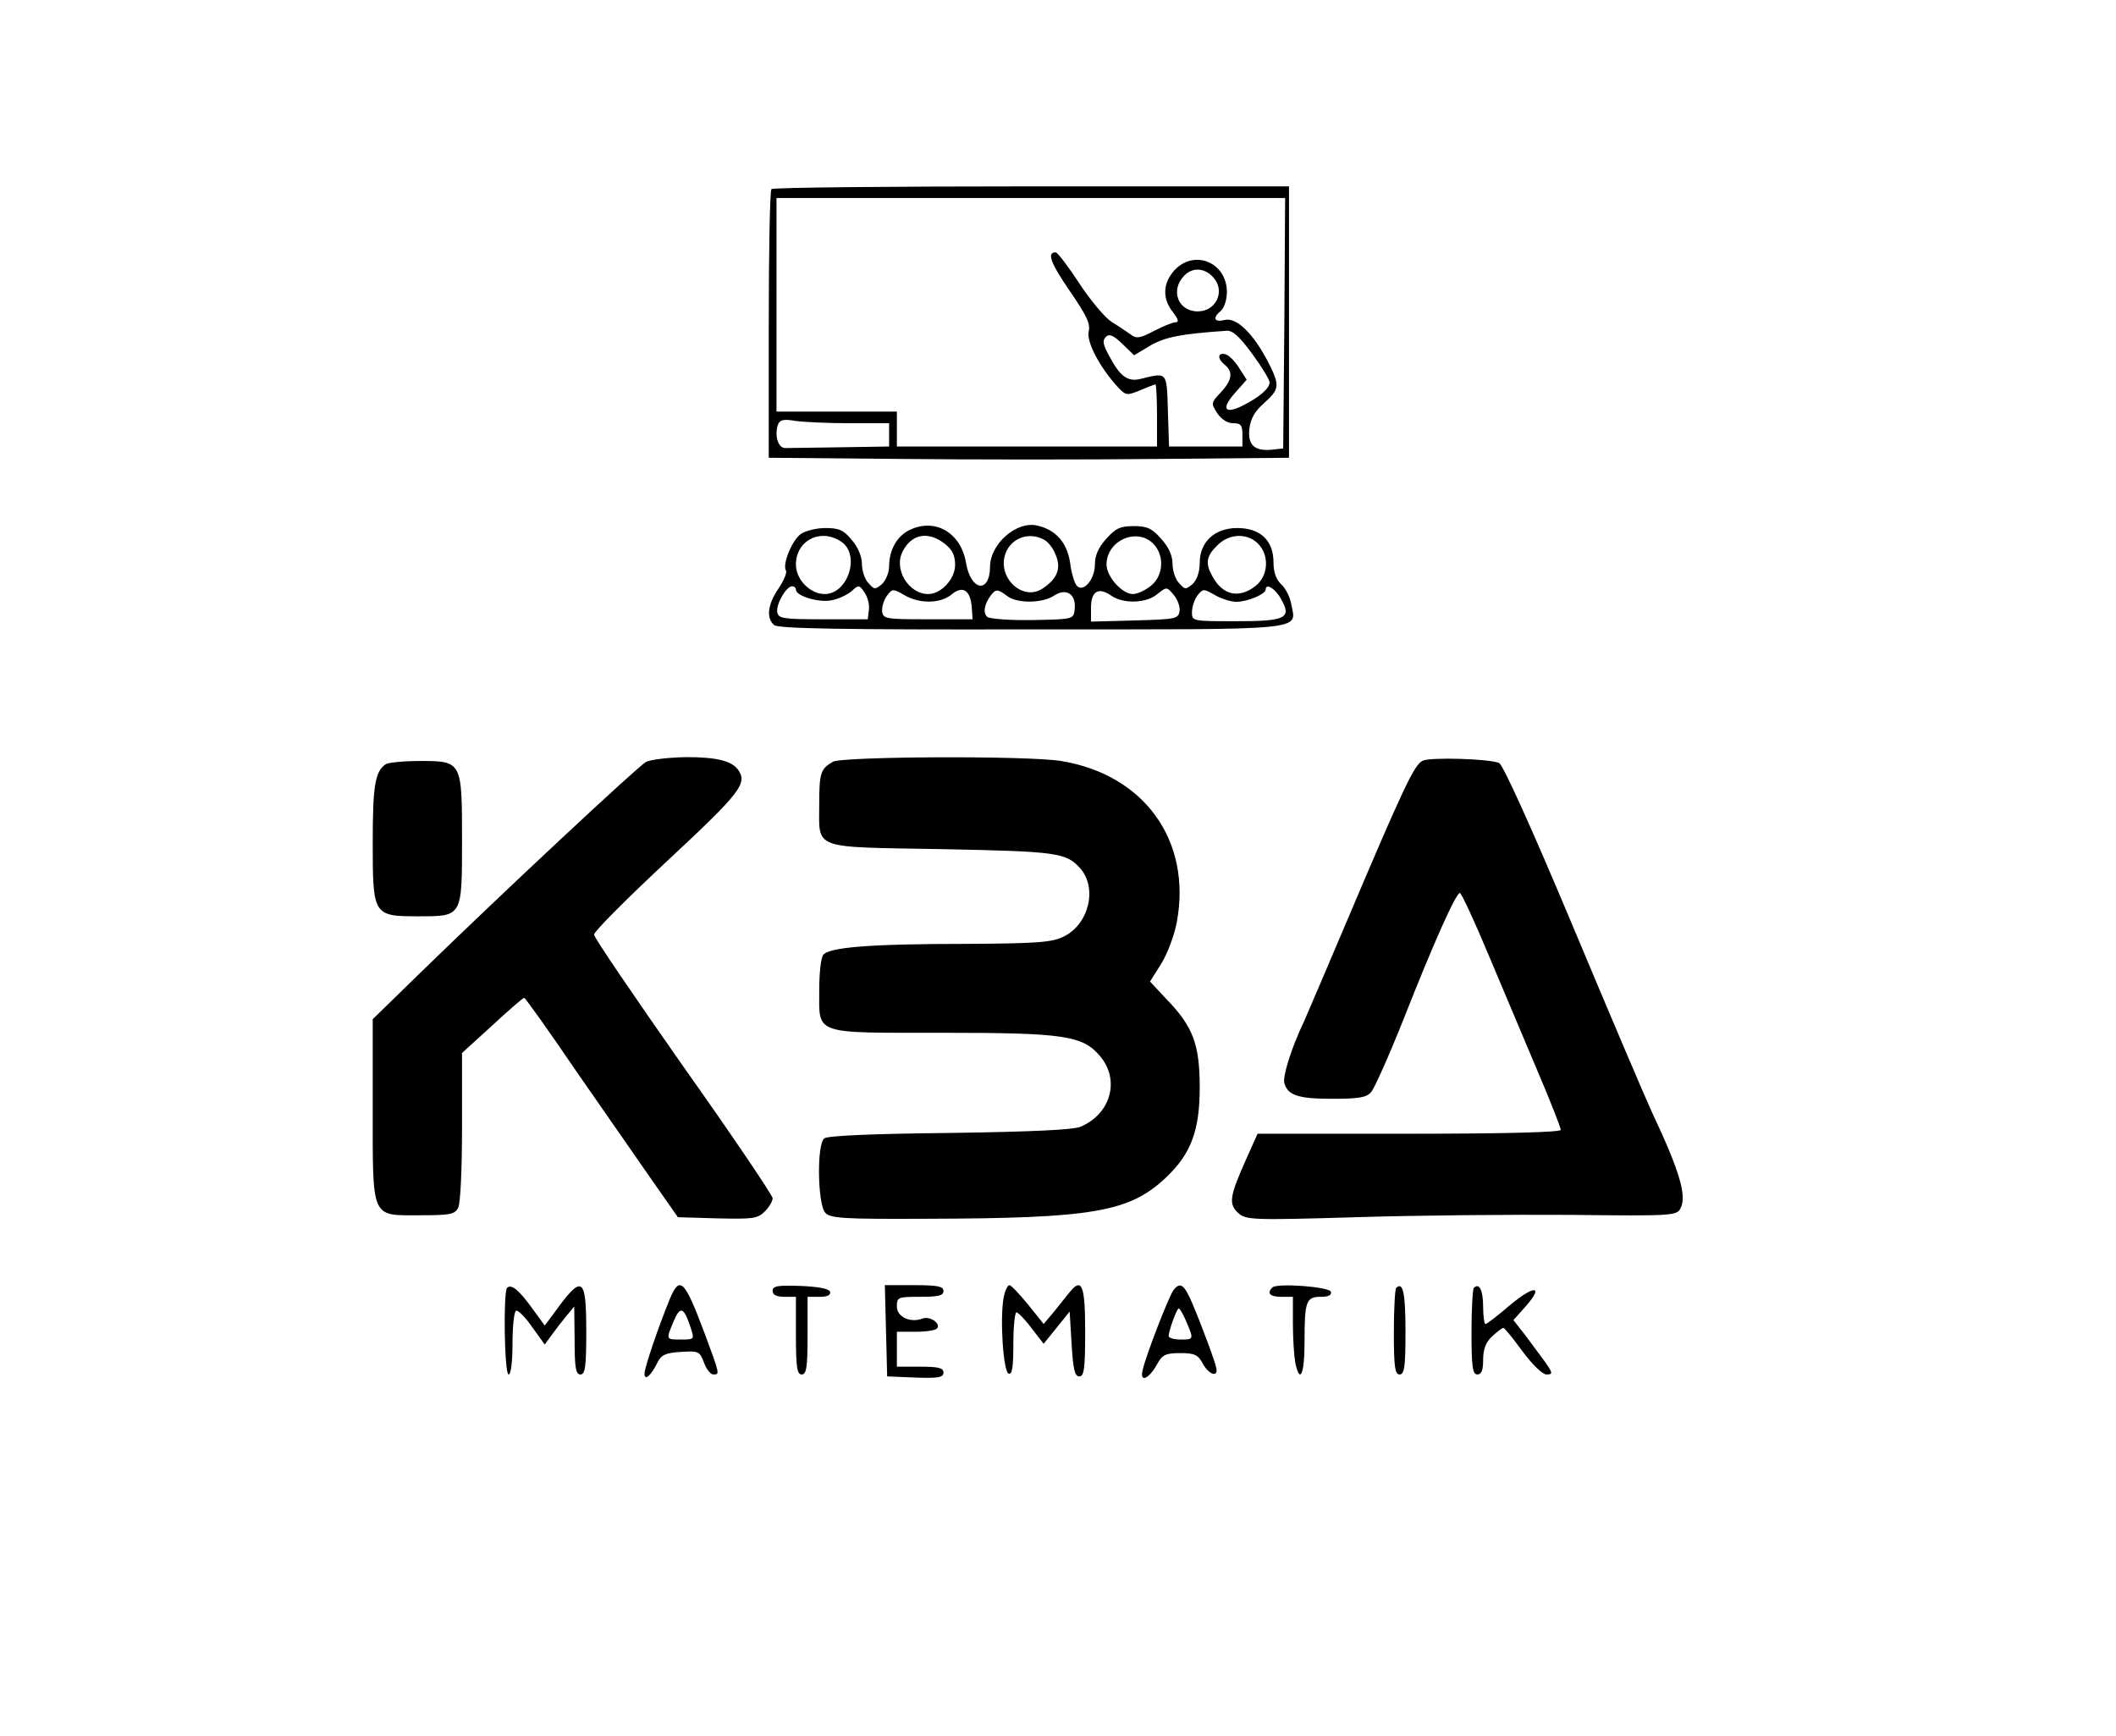
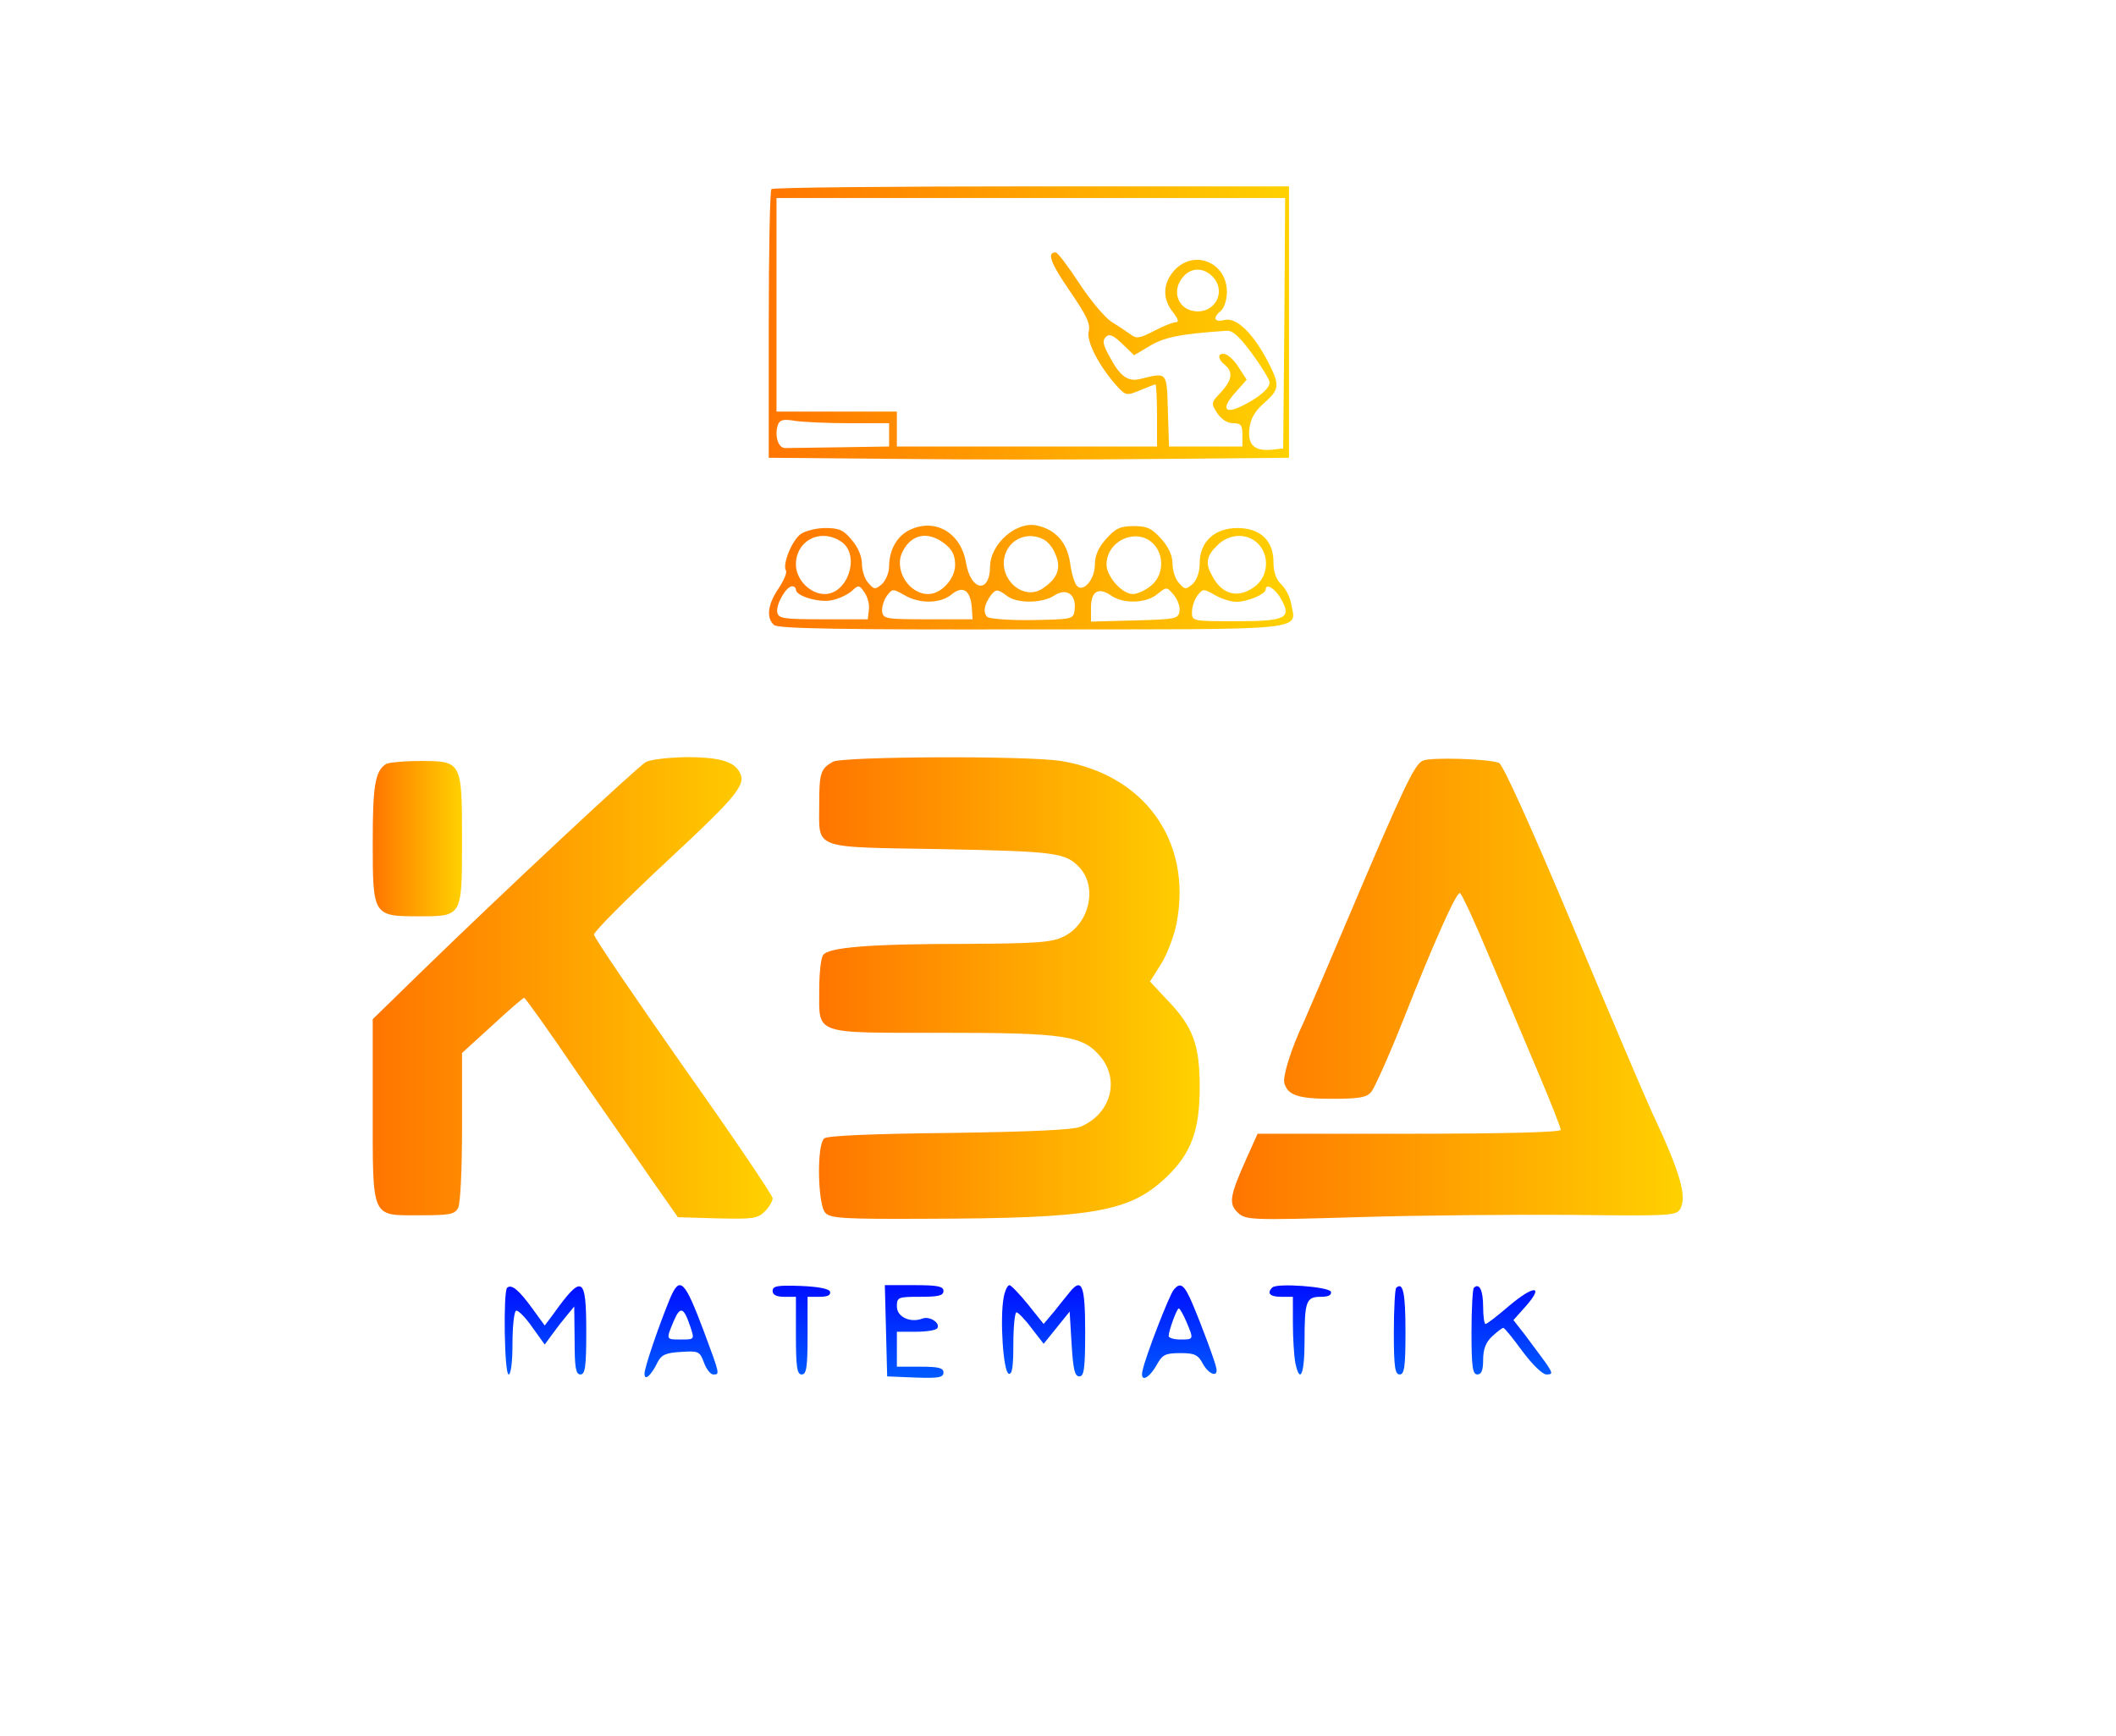
<svg xmlns="http://www.w3.org/2000/svg" version="1.0" width="545pt" height="447pt" viewBox="0 0 545 447" preserveAspectRatio="xMidYMid meet">
-   <g transform="translate(0,447) scale(0.1,-0.1)" fill="currentColor">
-     <path d="M1987 3983 c-4 -3 -7 -161 -7 -349 l0 -343 338 -3 c185 -2 487 -2 670 0 l332 3 0 349 0 350 -663 0 c-365 0 -667 -3 -670 -7z m1321 -345 l-3 -323 -27 -3 c-46 -5 -65 11 -60 54 3 26 14 45 38 66 40 36 41 45 10 106 -38 73 -81 115 -111 108 -28 -7 -33 5 -10 24 8 7 15 28 15 48 0 76 -84 111 -135 56 -30 -33 -32 -73 -4 -108 14 -18 16 -26 7 -26 -7 0 -32 -10 -55 -22 -36 -19 -46 -21 -60 -10 -10 7 -32 22 -50 33 -17 11 -55 56 -83 99 -29 44 -56 80 -61 80 -23 0 -14 -26 36 -99 44 -64 54 -85 49 -105 -6 -27 29 -93 76 -144 20 -21 23 -21 57 -7 19 8 37 15 39 15 2 0 4 -36 4 -80 l0 -80 -335 0 -335 0 0 45 0 45 -155 0 -155 0 0 275 0 275 655 0 655 0 -2 -322z m-180 114 c27 -35 3 -84 -43 -84 -51 0 -72 55 -34 93 22 22 55 19 77 -9z m97 -193 c25 -34 45 -67 45 -74 0 -15 -26 -38 -68 -59 -47 -24 -58 -10 -22 31 l31 35 -20 31 c-11 18 -27 33 -36 35 -19 4 -20 -12 0 -28 22 -18 18 -40 -11 -71 -25 -26 -25 -28 -9 -53 11 -16 26 -26 41 -26 20 0 24 -5 24 -30 l0 -30 -95 0 -94 0 -3 93 c-3 101 -1 98 -71 81 -33 -8 -53 7 -81 61 -15 27 -17 38 -8 47 9 9 19 5 42 -17 l31 -30 42 25 c38 22 78 30 195 38 16 2 33 -13 67 -59z m-1037 -179 l102 0 0 -30 0 -30 -125 -2 c-69 -1 -133 -2 -142 -2 -19 -1 -29 33 -19 61 5 12 15 14 44 9 20 -3 83 -6 140 -6z" />
-     <path d="M2345 3106 c-34 -15 -55 -52 -55 -95 0 -15 -8 -35 -18 -45 -18 -15 -20 -15 -35 2 -10 10 -17 33 -17 50 0 18 -10 43 -26 61 -21 26 -33 31 -68 31 -23 0 -51 -7 -63 -15 -23 -16 -48 -78 -39 -94 4 -5 -5 -26 -19 -47 -28 -41 -32 -76 -11 -94 11 -9 173 -12 662 -11 718 0 683 -4 670 64 -3 19 -15 42 -26 52 -13 12 -20 31 -20 57 0 56 -34 88 -93 88 -59 0 -97 -36 -97 -90 0 -23 -7 -43 -18 -54 -18 -15 -20 -15 -35 2 -10 10 -17 33 -17 50 0 21 -10 43 -29 64 -24 27 -36 33 -71 33 -35 0 -47 -6 -71 -33 -20 -22 -29 -43 -29 -66 0 -39 -31 -74 -47 -54 -6 7 -14 34 -17 60 -8 50 -36 83 -83 94 -53 14 -123 -46 -123 -106 -1 -70 -50 -62 -62 11 -13 76 -78 115 -143 85z m-177 -32 c48 -34 16 -134 -44 -134 -37 0 -74 37 -74 76 0 63 65 95 118 58z m266 -5 c19 -15 26 -30 26 -54 0 -36 -36 -75 -69 -75 -51 0 -90 64 -66 110 23 45 66 53 109 19z m255 11 c10 -5 24 -22 30 -39 15 -35 4 -62 -34 -87 -52 -34 -118 30 -95 91 15 40 61 56 99 35z m281 -10 c30 -30 27 -83 -6 -109 -15 -12 -35 -21 -46 -21 -28 0 -68 45 -68 76 0 62 78 96 120 54z m270 0 c30 -30 27 -83 -6 -109 -43 -34 -86 -24 -112 26 -18 32 -15 51 13 78 30 31 77 33 105 5z m-1190 -119 c0 -16 60 -34 92 -27 17 3 40 14 51 23 18 17 20 17 33 -2 8 -11 14 -31 12 -45 l-3 -25 -115 0 c-103 0 -115 2 -118 18 -4 20 23 67 38 67 6 0 10 -4 10 -9z m453 -47 l2 -29 -115 0 c-108 0 -115 1 -118 20 -1 11 4 29 12 40 14 19 16 19 44 3 40 -24 94 -23 123 1 29 24 49 11 52 -35z m535 -8 c-3 -20 -10 -21 -115 -24 l-113 -3 0 36 c0 42 19 54 52 31 31 -22 91 -20 119 4 24 19 24 19 42 -2 10 -12 17 -31 15 -42z m261 32 c29 -50 13 -58 -114 -58 -113 0 -115 0 -115 23 0 13 6 32 14 43 14 18 16 18 44 2 17 -10 42 -18 56 -18 30 0 76 20 76 32 0 17 25 2 39 -24z m-705 7 c26 -20 91 -19 121 1 32 21 57 3 53 -35 -3 -26 -3 -26 -108 -28 -58 -1 -110 3 -117 8 -12 11 -8 33 10 57 12 15 17 15 41 -3z" />
-     <path d="M1663 2507 c-21 -12 -358 -326 -581 -543 l-122 -119 0 -230 c0 -287 -5 -275 120 -275 78 0 91 2 100 19 6 12 10 98 10 210 l0 189 78 71 c42 39 79 71 82 71 3 0 65 -87 137 -193 73 -105 161 -232 196 -282 l63 -90 102 -3 c91 -2 103 -1 122 18 11 11 20 26 20 34 0 7 -103 160 -230 339 -126 180 -230 332 -230 340 0 8 86 94 190 191 187 174 205 198 182 232 -16 24 -55 34 -134 34 -46 -1 -93 -6 -105 -13z" />
-     <path d="M2145 2508 c-31 -18 -35 -28 -35 -109 0 -119 -22 -110 316 -116 298 -6 319 -9 356 -49 45 -51 23 -144 -42 -176 -30 -15 -66 -18 -250 -19 -253 0 -357 -9 -370 -29 -6 -8 -10 -49 -10 -91 0 -115 -17 -109 316 -109 316 0 363 -7 408 -61 51 -61 27 -148 -51 -181 -19 -8 -126 -13 -338 -16 -195 -2 -314 -7 -322 -14 -20 -16 -17 -172 3 -192 13 -14 50 -16 257 -15 433 1 526 17 621 107 64 61 86 121 86 231 0 111 -17 157 -86 228 l-42 45 29 46 c16 26 34 74 40 107 39 210 -84 380 -298 415 -84 14 -563 12 -588 -2z" />
-     <path d="M3665 2511 c-22 -9 -50 -69 -195 -411 -50 -118 -100 -235 -111 -260 -33 -69 -56 -143 -51 -160 9 -31 36 -40 122 -40 70 0 90 3 102 18 8 9 46 94 83 187 78 198 135 325 145 325 4 0 38 -73 75 -162 38 -90 95 -225 127 -301 32 -75 58 -142 58 -147 0 -6 -137 -10 -390 -10 l-391 0 -30 -67 c-42 -94 -45 -114 -20 -137 20 -18 34 -19 304 -11 155 5 404 7 554 6 259 -3 271 -2 281 16 17 32 0 93 -73 248 -18 39 -110 255 -205 482 -104 248 -179 414 -189 418 -28 11 -175 15 -196 6z" />
-     <path d="M994 2502 c-28 -18 -34 -56 -34 -201 0 -189 1 -191 118 -191 113 0 112 -2 112 196 0 203 0 204 -108 204 -42 0 -82 -4 -88 -8z" />
-     <path d="M1306 1153 c-10 -11 -7 -223 4 -223 6 0 10 33 10 79 0 44 4 82 9 85 4 3 23 -15 41 -41 l33 -46 19 26 c10 14 27 36 38 49 l19 23 1 -87 c0 -71 3 -88 15 -88 12 0 15 19 15 109 0 146 -10 151 -86 45 l-21 -28 -32 44 c-34 47 -54 64 -65 53z" />
-     <path d="M1725 1124 c-29 -71 -65 -176 -65 -192 0 -20 17 -5 34 30 9 18 21 24 59 26 46 3 49 2 60 -27 6 -17 17 -31 24 -31 17 0 18 -2 -23 108 -51 136 -63 148 -89 86z m53 -71 c11 -33 11 -33 -24 -33 -39 0 -39 -1 -19 47 17 40 26 37 43 -14z" />
-     <path d="M1990 1145 c0 -10 10 -15 30 -15 l30 0 0 -100 c0 -82 3 -100 15 -100 12 0 15 18 15 100 l0 100 31 0 c20 0 29 4 27 13 -3 8 -30 13 -76 15 -60 2 -72 0 -72 -13z" />
-     <path d="M2282 1043 l3 -118 73 -3 c59 -2 72 0 72 13 0 12 -13 15 -60 15 l-60 0 0 45 0 45 49 0 c28 0 52 4 55 9 9 13 -19 32 -38 25 -31 -12 -66 4 -66 31 0 24 3 25 60 25 47 0 60 3 60 15 0 12 -15 15 -75 15 l-76 0 3 -117z" />
-     <path d="M2585 1128 c-10 -55 -1 -191 13 -196 9 -3 12 17 12 77 0 45 4 81 8 81 4 0 22 -18 39 -41 l31 -40 34 42 33 41 5 -83 c4 -66 8 -84 20 -84 12 0 15 19 15 114 0 119 -8 142 -39 104 -8 -10 -27 -33 -41 -51 l-27 -32 -40 50 c-22 27 -44 50 -48 50 -5 0 -12 -15 -15 -32z" />
-     <path d="M3023 1148 c-12 -15 -72 -170 -80 -207 -8 -33 16 -23 37 15 14 25 22 29 60 29 37 0 46 -4 59 -29 15 -26 38 -34 34 -11 -2 15 -39 114 -62 168 -21 49 -31 56 -48 35z m33 -83 c19 -45 19 -45 -16 -45 -16 0 -30 4 -30 9 0 13 21 71 26 71 3 0 12 -16 20 -35z" />
-     <path d="M3277 1154 c-15 -15 -6 -24 23 -24 l30 0 0 -69 c0 -38 3 -83 6 -100 12 -58 24 -31 24 53 0 105 4 116 42 116 19 0 28 4 26 13 -5 13 -139 23 -151 11z" />
-     <path d="M3596 1153 c-3 -3 -6 -55 -6 -115 0 -89 3 -108 15 -108 12 0 15 19 15 109 0 100 -6 131 -24 114z" />
-     <path d="M3796 1153 c-3 -3 -6 -55 -6 -115 0 -89 3 -108 15 -108 11 0 15 11 15 38 0 27 7 45 23 60 13 12 26 22 29 22 3 0 25 -27 49 -60 26 -35 52 -60 62 -60 17 0 17 3 -4 33 -13 17 -36 49 -52 70 l-29 37 33 37 c47 54 19 53 -45 -1 -29 -25 -56 -46 -60 -46 -3 0 -6 20 -6 44 0 43 -10 63 -24 49z" />
+   <defs>
+     <linearGradient id="myGradients">
+       <stop offset="0%" stop-color="#FF7500" />
+       <stop offset="100%" stop-color="#FFD100" />
+     </linearGradient>
+   </defs>
+   <defs>
+     <linearGradient id="myGradient" gradientTransform="rotate(90)">
+       <stop offset="0%" stop-color="#0059FF" />
+       <stop offset="100%" stop-color="#000FFF" />
+     </linearGradient>
+   </defs>
+   <g transform="translate(0,447)  scale(0.1,-0.1)">
+     <path fill="url('#myGradients')" d="M1987 3983 c-4 -3 -7 -161 -7 -349 l0 -343 338 -3 c185 -2 487 -2 670 0 l332 3 0 349 0 350 -663 0 c-365 0 -667 -3 -670 -7z m1321 -345 l-3 -323 -27 -3 c-46 -5 -65 11 -60 54 3 26 14 45 38 66 40 36 41 45 10 106 -38 73 -81 115 -111 108 -28 -7 -33 5 -10 24 8 7 15 28 15 48 0 76 -84 111 -135 56 -30 -33 -32 -73 -4 -108 14 -18 16 -26 7 -26 -7 0 -32 -10 -55 -22 -36 -19 -46 -21 -60 -10 -10 7 -32 22 -50 33 -17 11 -55 56 -83 99 -29 44 -56 80 -61 80 -23 0 -14 -26 36 -99 44 -64 54 -85 49 -105 -6 -27 29 -93 76 -144 20 -21 23 -21 57 -7 19 8 37 15 39 15 2 0 4 -36 4 -80 l0 -80 -335 0 -335 0 0 45 0 45 -155 0 -155 0 0 275 0 275 655 0 655 0 -2 -322z m-180 114 c27 -35 3 -84 -43 -84 -51 0 -72 55 -34 93 22 22 55 19 77 -9z m97 -193 c25 -34 45 -67 45 -74 0 -15 -26 -38 -68 -59 -47 -24 -58 -10 -22 31 l31 35 -20 31 c-11 18 -27 33 -36 35 -19 4 -20 -12 0 -28 22 -18 18 -40 -11 -71 -25 -26 -25 -28 -9 -53 11 -16 26 -26 41 -26 20 0 24 -5 24 -30 l0 -30 -95 0 -94 0 -3 93 c-3 101 -1 98 -71 81 -33 -8 -53 7 -81 61 -15 27 -17 38 -8 47 9 9 19 5 42 -17 l31 -30 42 25 c38 22 78 30 195 38 16 2 33 -13 67 -59z m-1037 -179 l102 0 0 -30 0 -30 -125 -2 c-69 -1 -133 -2 -142 -2 -19 -1 -29 33 -19 61 5 12 15 14 44 9 20 -3 83 -6 140 -6z" />
+     <path fill="url('#myGradients')" d="M2345 3106 c-34 -15 -55 -52 -55 -95 0 -15 -8 -35 -18 -45 -18 -15 -20 -15 -35 2 -10 10 -17 33 -17 50 0 18 -10 43 -26 61 -21 26 -33 31 -68 31 -23 0 -51 -7 -63 -15 -23 -16 -48 -78 -39 -94 4 -5 -5 -26 -19 -47 -28 -41 -32 -76 -11 -94 11 -9 173 -12 662 -11 718 0 683 -4 670 64 -3 19 -15 42 -26 52 -13 12 -20 31 -20 57 0 56 -34 88 -93 88 -59 0 -97 -36 -97 -90 0 -23 -7 -43 -18 -54 -18 -15 -20 -15 -35 2 -10 10 -17 33 -17 50 0 21 -10 43 -29 64 -24 27 -36 33 -71 33 -35 0 -47 -6 -71 -33 -20 -22 -29 -43 -29 -66 0 -39 -31 -74 -47 -54 -6 7 -14 34 -17 60 -8 50 -36 83 -83 94 -53 14 -123 -46 -123 -106 -1 -70 -50 -62 -62 11 -13 76 -78 115 -143 85z m-177 -32 c48 -34 16 -134 -44 -134 -37 0 -74 37 -74 76 0 63 65 95 118 58z m266 -5 c19 -15 26 -30 26 -54 0 -36 -36 -75 -69 -75 -51 0 -90 64 -66 110 23 45 66 53 109 19z m255 11 c10 -5 24 -22 30 -39 15 -35 4 -62 -34 -87 -52 -34 -118 30 -95 91 15 40 61 56 99 35z m281 -10 c30 -30 27 -83 -6 -109 -15 -12 -35 -21 -46 -21 -28 0 -68 45 -68 76 0 62 78 96 120 54z m270 0 c30 -30 27 -83 -6 -109 -43 -34 -86 -24 -112 26 -18 32 -15 51 13 78 30 31 77 33 105 5z m-1190 -119 c0 -16 60 -34 92 -27 17 3 40 14 51 23 18 17 20 17 33 -2 8 -11 14 -31 12 -45 l-3 -25 -115 0 c-103 0 -115 2 -118 18 -4 20 23 67 38 67 6 0 10 -4 10 -9z m453 -47 l2 -29 -115 0 c-108 0 -115 1 -118 20 -1 11 4 29 12 40 14 19 16 19 44 3 40 -24 94 -23 123 1 29 24 49 11 52 -35z m535 -8 c-3 -20 -10 -21 -115 -24 l-113 -3 0 36 c0 42 19 54 52 31 31 -22 91 -20 119 4 24 19 24 19 42 -2 10 -12 17 -31 15 -42z m261 32 c29 -50 13 -58 -114 -58 -113 0 -115 0 -115 23 0 13 6 32 14 43 14 18 16 18 44 2 17 -10 42 -18 56 -18 30 0 76 20 76 32 0 17 25 2 39 -24z m-705 7 c26 -20 91 -19 121 1 32 21 57 3 53 -35 -3 -26 -3 -26 -108 -28 -58 -1 -110 3 -117 8 -12 11 -8 33 10 57 12 15 17 15 41 -3z" />
+     <path fill="url('#myGradients')" d="M1663 2507 c-21 -12 -358 -326 -581 -543 l-122 -119 0 -230 c0 -287 -5 -275 120 -275 78 0 91 2 100 19 6 12 10 98 10 210 l0 189 78 71 c42 39 79 71 82 71 3 0 65 -87 137 -193 73 -105 161 -232 196 -282 l63 -90 102 -3 c91 -2 103 -1 122 18 11 11 20 26 20 34 0 7 -103 160 -230 339 -126 180 -230 332 -230 340 0 8 86 94 190 191 187 174 205 198 182 232 -16 24 -55 34 -134 34 -46 -1 -93 -6 -105 -13z" />
+     <path fill="url('#myGradients')" d="M2145 2508 c-31 -18 -35 -28 -35 -109 0 -119 -22 -110 316 -116 298 -6 319 -9 356 -49 45 -51 23 -144 -42 -176 -30 -15 -66 -18 -250 -19 -253 0 -357 -9 -370 -29 -6 -8 -10 -49 -10 -91 0 -115 -17 -109 316 -109 316 0 363 -7 408 -61 51 -61 27 -148 -51 -181 -19 -8 -126 -13 -338 -16 -195 -2 -314 -7 -322 -14 -20 -16 -17 -172 3 -192 13 -14 50 -16 257 -15 433 1 526 17 621 107 64 61 86 121 86 231 0 111 -17 157 -86 228 l-42 45 29 46 c16 26 34 74 40 107 39 210 -84 380 -298 415 -84 14 -563 12 -588 -2z" />
+     <path fill="url('#myGradients')" d="M3665 2511 c-22 -9 -50 -69 -195 -411 -50 -118 -100 -235 -111 -260 -33 -69 -56 -143 -51 -160 9 -31 36 -40 122 -40 70 0 90 3 102 18 8 9 46 94 83 187 78 198 135 325 145 325 4 0 38 -73 75 -162 38 -90 95 -225 127 -301 32 -75 58 -142 58 -147 0 -6 -137 -10 -390 -10 l-391 0 -30 -67 c-42 -94 -45 -114 -20 -137 20 -18 34 -19 304 -11 155 5 404 7 554 6 259 -3 271 -2 281 16 17 32 0 93 -73 248 -18 39 -110 255 -205 482 -104 248 -179 414 -189 418 -28 11 -175 15 -196 6z" />
+     <path fill="url('#myGradients')" d="M994 2502 c-28 -18 -34 -56 -34 -201 0 -189 1 -191 118 -191 113 0 112 -2 112 196 0 203 0 204 -108 204 -42 0 -82 -4 -88 -8z" />
+     <path fill="url('#myGradient')" d="M1306 1153 c-10 -11 -7 -223 4 -223 6 0 10 33 10 79 0 44 4 82 9 85 4 3 23 -15 41 -41 l33 -46 19 26 c10 14 27 36 38 49 l19 23 1 -87 c0 -71 3 -88 15 -88 12 0 15 19 15 109 0 146 -10 151 -86 45 l-21 -28 -32 44 c-34 47 -54 64 -65 53z" />
+     <path fill="url('#myGradient')" d="M1725 1124 c-29 -71 -65 -176 -65 -192 0 -20 17 -5 34 30 9 18 21 24 59 26 46 3 49 2 60 -27 6 -17 17 -31 24 -31 17 0 18 -2 -23 108 -51 136 -63 148 -89 86z m53 -71 c11 -33 11 -33 -24 -33 -39 0 -39 -1 -19 47 17 40 26 37 43 -14z" />
+     <path fill="url('#myGradient')" d="M1990 1145 c0 -10 10 -15 30 -15 l30 0 0 -100 c0 -82 3 -100 15 -100 12 0 15 18 15 100 l0 100 31 0 c20 0 29 4 27 13 -3 8 -30 13 -76 15 -60 2 -72 0 -72 -13z" />
+     <path fill="url('#myGradient')" d="M2282 1043 l3 -118 73 -3 c59 -2 72 0 72 13 0 12 -13 15 -60 15 l-60 0 0 45 0 45 49 0 c28 0 52 4 55 9 9 13 -19 32 -38 25 -31 -12 -66 4 -66 31 0 24 3 25 60 25 47 0 60 3 60 15 0 12 -15 15 -75 15 l-76 0 3 -117z" />
+     <path fill="url('#myGradient')" d="M2585 1128 c-10 -55 -1 -191 13 -196 9 -3 12 17 12 77 0 45 4 81 8 81 4 0 22 -18 39 -41 l31 -40 34 42 33 41 5 -83 c4 -66 8 -84 20 -84 12 0 15 19 15 114 0 119 -8 142 -39 104 -8 -10 -27 -33 -41 -51 l-27 -32 -40 50 c-22 27 -44 50 -48 50 -5 0 -12 -15 -15 -32z" />
+     <path fill="url('#myGradient')" d="M3023 1148 c-12 -15 -72 -170 -80 -207 -8 -33 16 -23 37 15 14 25 22 29 60 29 37 0 46 -4 59 -29 15 -26 38 -34 34 -11 -2 15 -39 114 -62 168 -21 49 -31 56 -48 35z m33 -83 c19 -45 19 -45 -16 -45 -16 0 -30 4 -30 9 0 13 21 71 26 71 3 0 12 -16 20 -35z" />
+     <path fill="url('#myGradient')" d="M3277 1154 c-15 -15 -6 -24 23 -24 l30 0 0 -69 c0 -38 3 -83 6 -100 12 -58 24 -31 24 53 0 105 4 116 42 116 19 0 28 4 26 13 -5 13 -139 23 -151 11z" />
+     <path fill="url('#myGradient')" d="M3596 1153 c-3 -3 -6 -55 -6 -115 0 -89 3 -108 15 -108 12 0 15 19 15 109 0 100 -6 131 -24 114z" />
+     <path fill="url('#myGradient')" d="M3796 1153 c-3 -3 -6 -55 -6 -115 0 -89 3 -108 15 -108 11 0 15 11 15 38 0 27 7 45 23 60 13 12 26 22 29 22 3 0 25 -27 49 -60 26 -35 52 -60 62 -60 17 0 17 3 -4 33 -13 17 -36 49 -52 70 l-29 37 33 37 c47 54 19 53 -45 -1 -29 -25 -56 -46 -60 -46 -3 0 -6 20 -6 44 0 43 -10 63 -24 49z" />
  </g>
</svg>
